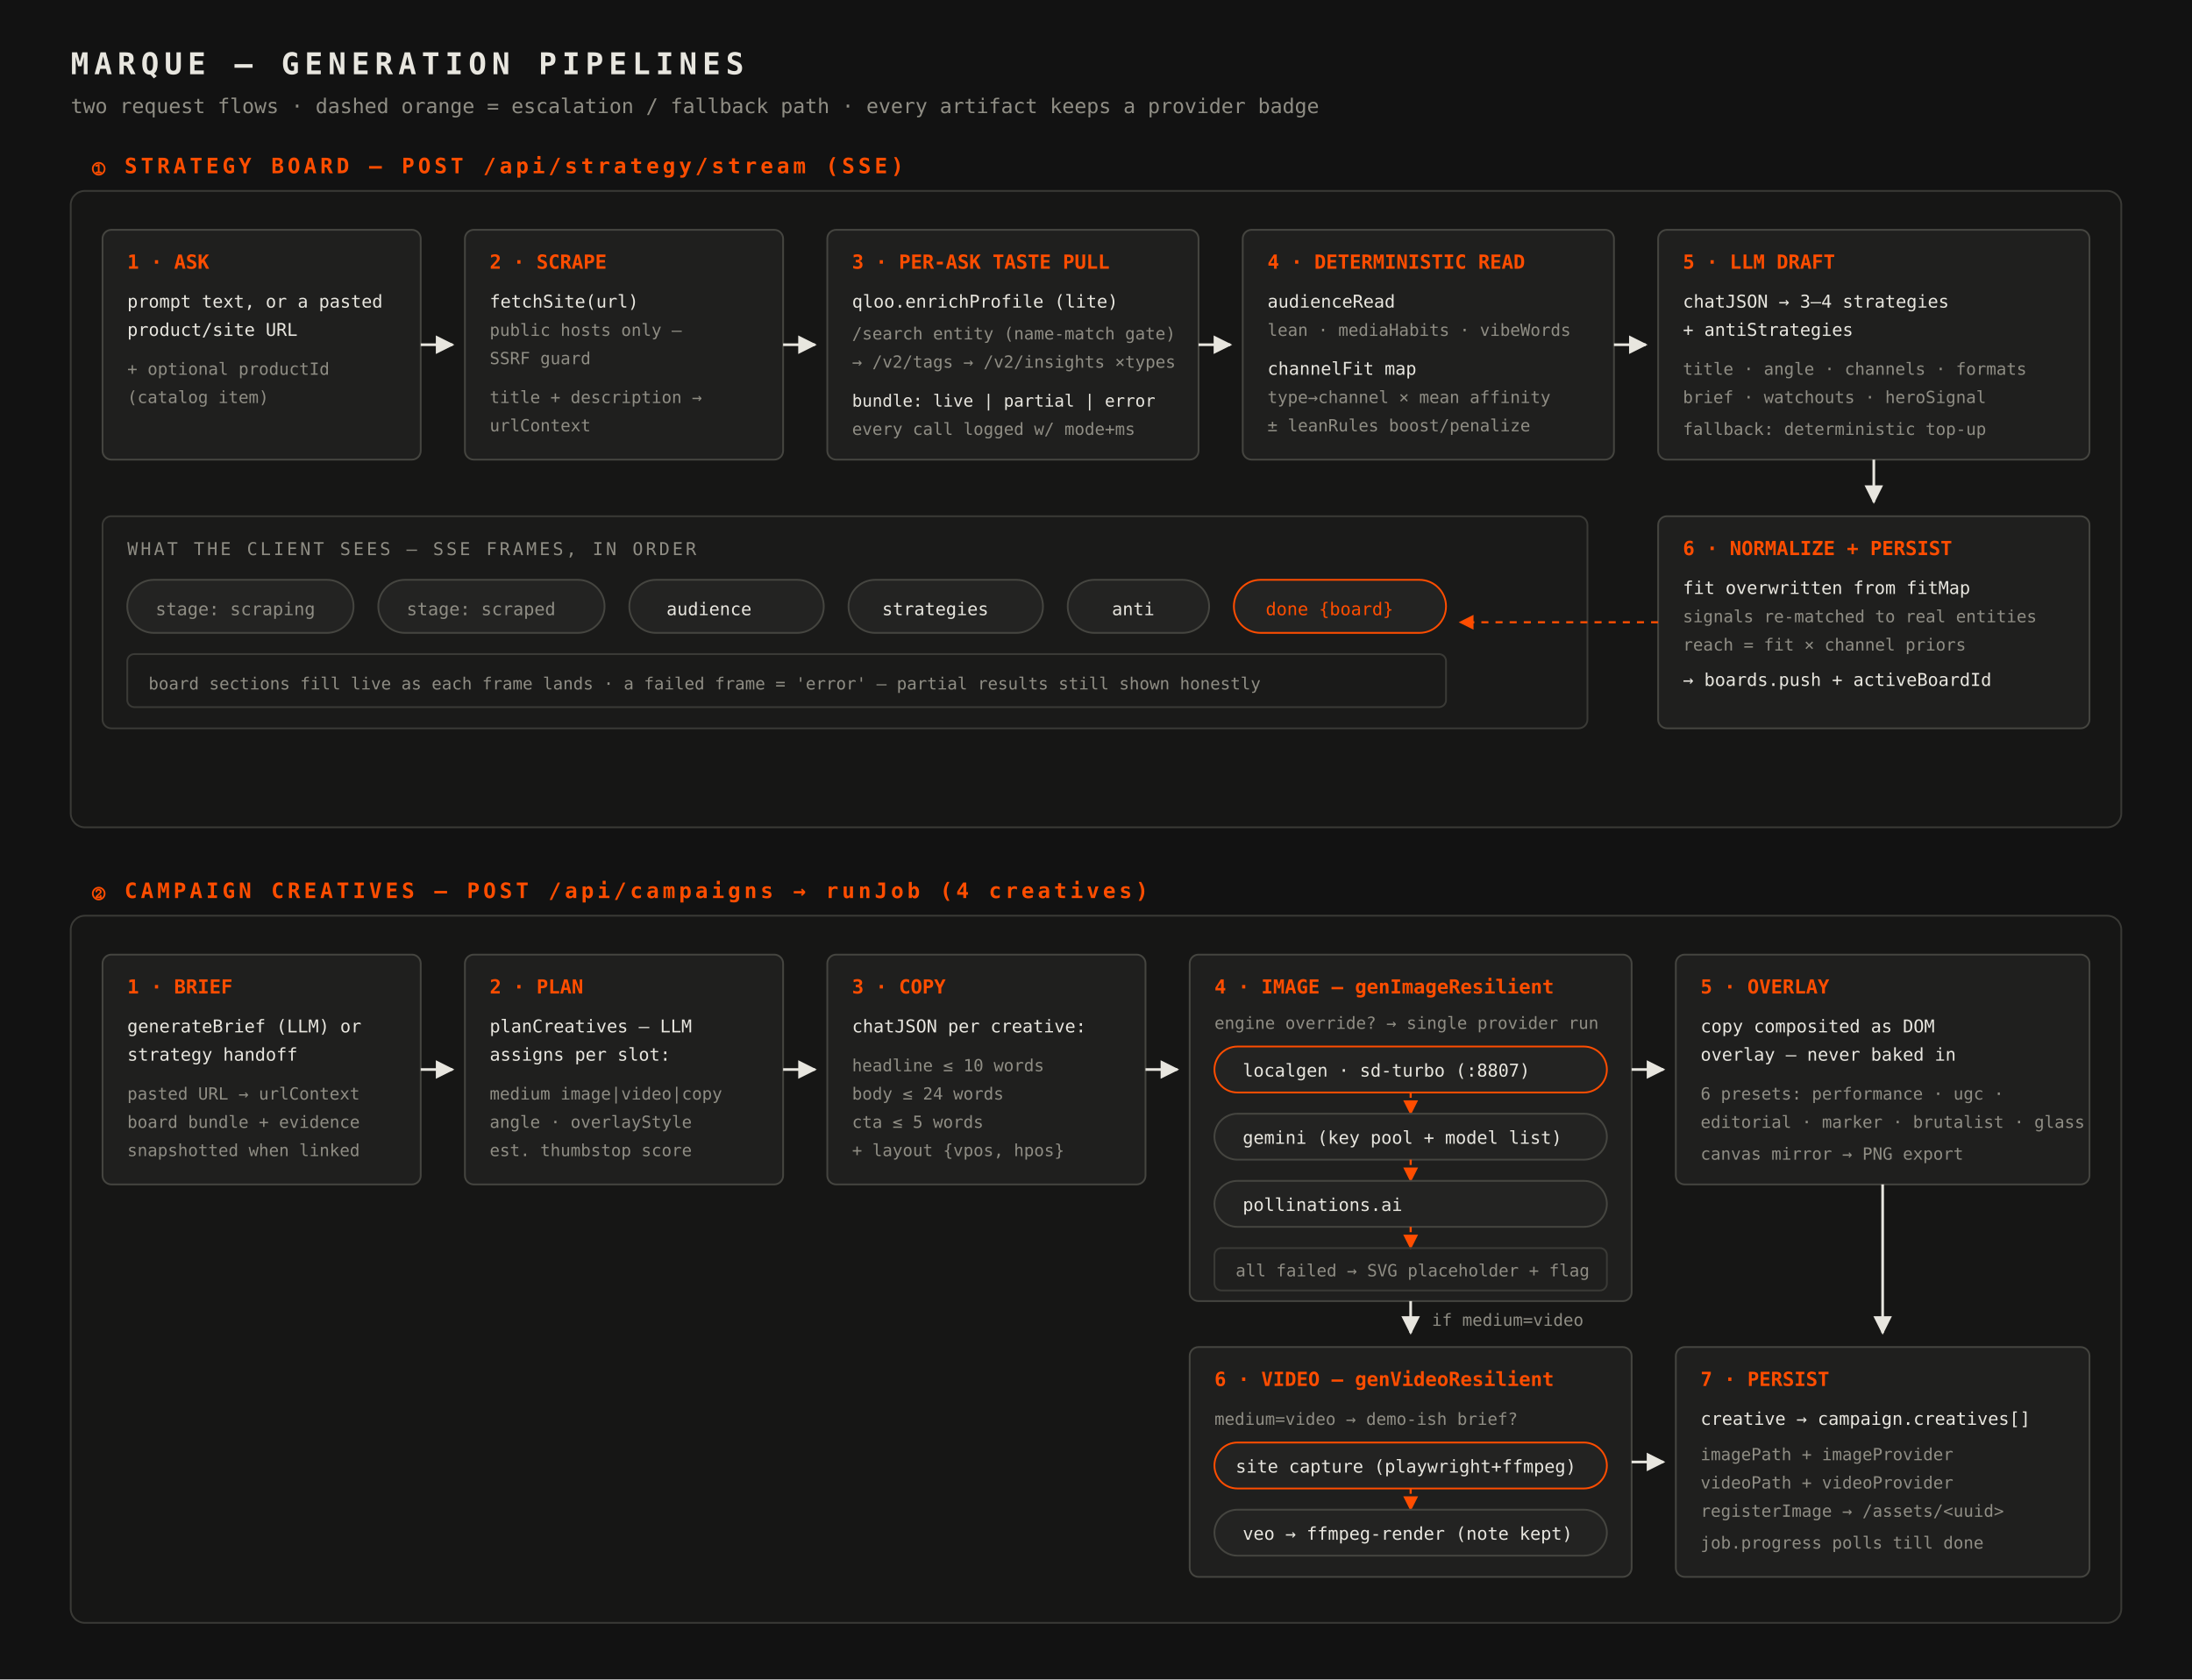
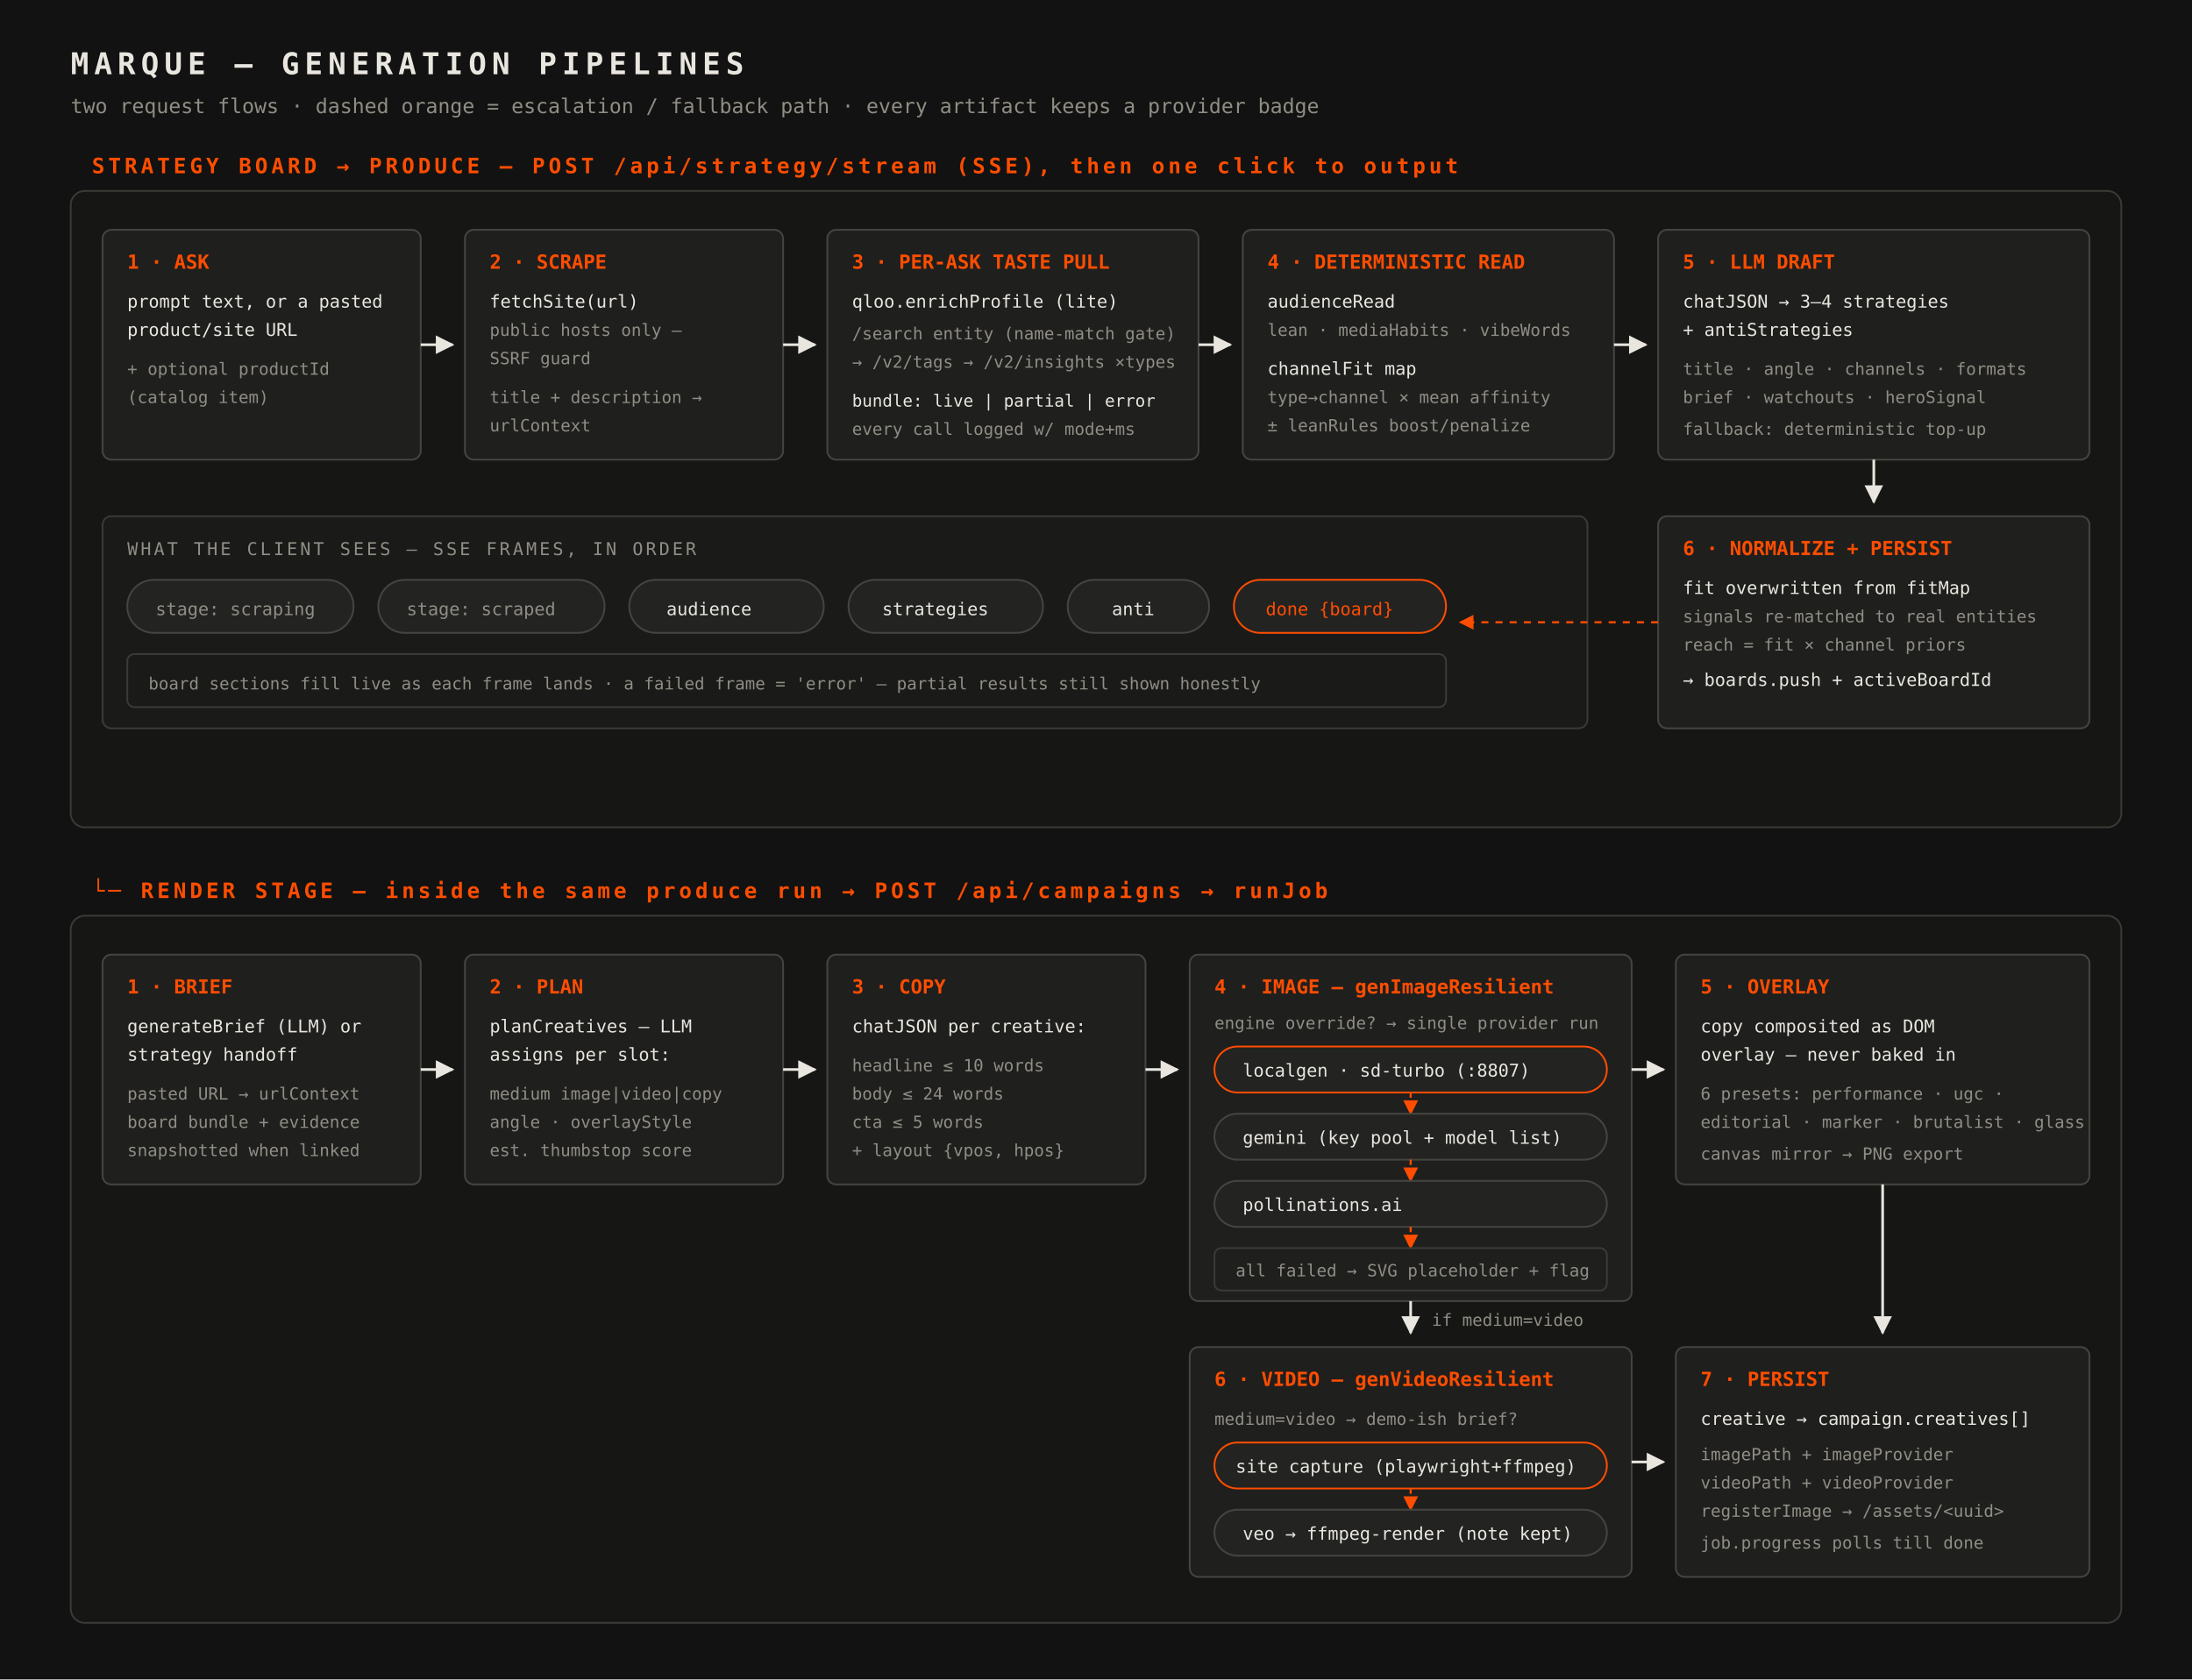
<svg xmlns="http://www.w3.org/2000/svg" viewBox="0 0 1240 950" font-family="ui-monospace,'Cascadia Mono',Menlo,Consolas,monospace">
  <defs>
    <marker id="a1" viewBox="0 0 10 10" refX="9" refY="5" markerWidth="7" markerHeight="7" orient="auto-start-reverse">
      <path d="M0,0 L10,5 L0,10 z" fill="#e8e6df" />
    </marker>
    <marker id="a2" viewBox="0 0 10 10" refX="9" refY="5" markerWidth="7" markerHeight="7" orient="auto-start-reverse">
      <path d="M0,0 L10,5 L0,10 z" fill="#ff4d00" />
    </marker>
  </defs>
  <rect width="1240" height="950" fill="#121212" />
  <text x="40" y="42" fill="#e8e6df" font-size="17" font-weight="700" letter-spacing="3">MARQUE — GENERATION PIPELINES</text>
  <text x="40" y="64" fill="#8f8d84" font-size="11.5">two request flows · dashed orange = escalation / fallback path · every artifact keeps a provider badge</text>
-   <text x="52" y="98" fill="#ff4d00" font-size="12" font-weight="700" letter-spacing="2">① STRATEGY BOARD — POST /api/strategy/stream (SSE)</text>
+   <text x="52" y="98" fill="#ff4d00" font-size="12" font-weight="700" letter-spacing="2">STRATEGY BOARD → PRODUCE — POST /api/strategy/stream (SSE), then one click to output</text>
  <rect x="40" y="108" width="1160" height="360" rx="8" fill="#161615" stroke="#3a3a36" />
  <g>
    <rect x="58" y="130" width="180" height="130" rx="5" fill="#1f1f1e" stroke="#454540" />
    <text x="72" y="152" fill="#ff4d00" font-size="11" font-weight="700">1 · ASK</text>
    <text x="72" y="174" fill="#e8e6df" font-size="10">prompt text, or a pasted</text>
    <text x="72" y="190" fill="#e8e6df" font-size="10">product/site URL</text>
    <text x="72" y="212" fill="#8f8d84" font-size="9.5">+ optional productId</text>
    <text x="72" y="228" fill="#8f8d84" font-size="9.5">(catalog item)</text>
    <rect x="263" y="130" width="180" height="130" rx="5" fill="#1f1f1e" stroke="#454540" />
    <text x="277" y="152" fill="#ff4d00" font-size="11" font-weight="700">2 · SCRAPE</text>
    <text x="277" y="174" fill="#e8e6df" font-size="10">fetchSite(url)</text>
    <text x="277" y="190" fill="#8f8d84" font-size="9.5">public hosts only —</text>
    <text x="277" y="206" fill="#8f8d84" font-size="9.5">SSRF guard</text>
    <text x="277" y="228" fill="#8f8d84" font-size="9.5">title + description →</text>
    <text x="277" y="244" fill="#8f8d84" font-size="9.5">urlContext</text>
    <rect x="468" y="130" width="210" height="130" rx="5" fill="#1f1f1e" stroke="#454540" />
    <text x="482" y="152" fill="#ff4d00" font-size="11" font-weight="700">3 · PER-ASK TASTE PULL</text>
    <text x="482" y="174" fill="#e8e6df" font-size="10">qloo.enrichProfile (lite)</text>
    <text x="482" y="192" fill="#8f8d84" font-size="9.5">/search entity (name-match gate)</text>
    <text x="482" y="208" fill="#8f8d84" font-size="9.5">→ /v2/tags → /v2/insights ×types</text>
    <text x="482" y="230" fill="#e8e6df" font-size="9.5">bundle: live | partial | error</text>
    <text x="482" y="246" fill="#8f8d84" font-size="9.5">every call logged w/ mode+ms</text>
    <rect x="703" y="130" width="210" height="130" rx="5" fill="#1f1f1e" stroke="#454540" />
    <text x="717" y="152" fill="#ff4d00" font-size="11" font-weight="700">4 · DETERMINISTIC READ</text>
    <text x="717" y="174" fill="#e8e6df" font-size="10">audienceRead</text>
    <text x="717" y="190" fill="#8f8d84" font-size="9.5">lean · mediaHabits · vibeWords</text>
    <text x="717" y="212" fill="#e8e6df" font-size="10">channelFit map</text>
    <text x="717" y="228" fill="#8f8d84" font-size="9.5">type→channel × mean affinity</text>
    <text x="717" y="244" fill="#8f8d84" font-size="9.5">± leanRules boost/penalize</text>
    <rect x="938" y="130" width="244" height="130" rx="5" fill="#1f1f1e" stroke="#454540" />
    <text x="952" y="152" fill="#ff4d00" font-size="11" font-weight="700">5 · LLM DRAFT</text>
    <text x="952" y="174" fill="#e8e6df" font-size="10">chatJSON → 3–4 strategies</text>
    <text x="952" y="190" fill="#e8e6df" font-size="10">+ antiStrategies</text>
    <text x="952" y="212" fill="#8f8d84" font-size="9.5">title · angle · channels · formats</text>
    <text x="952" y="228" fill="#8f8d84" font-size="9.5">brief · watchouts · heroSignal</text>
    <text x="952" y="246" fill="#8f8d84" font-size="9.5">fallback: deterministic top-up</text>
  </g>
  <line x1="238" y1="195" x2="256" y2="195" stroke="#e8e6df" stroke-width="1.5" marker-end="url(#a1)" />
  <line x1="443" y1="195" x2="461" y2="195" stroke="#e8e6df" stroke-width="1.5" marker-end="url(#a1)" />
  <line x1="678" y1="195" x2="696" y2="195" stroke="#e8e6df" stroke-width="1.5" marker-end="url(#a1)" />
  <line x1="913" y1="195" x2="931" y2="195" stroke="#e8e6df" stroke-width="1.5" marker-end="url(#a1)" />
  <rect x="938" y="292" width="244" height="120" rx="5" fill="#1f1f1e" stroke="#454540" />
  <text x="952" y="314" fill="#ff4d00" font-size="11" font-weight="700">6 · NORMALIZE + PERSIST</text>
  <text x="952" y="336" fill="#e8e6df" font-size="10">fit overwritten from fitMap</text>
  <text x="952" y="352" fill="#8f8d84" font-size="9.5">signals re-matched to real entities</text>
  <text x="952" y="368" fill="#8f8d84" font-size="9.5">reach = fit × channel priors</text>
  <text x="952" y="388" fill="#e8e6df" font-size="10">→ boards.push + activeBoardId</text>
  <line x1="1060" y1="260" x2="1060" y2="284" stroke="#e8e6df" stroke-width="1.5" marker-end="url(#a1)" />
  <rect x="58" y="292" width="840" height="120" rx="5" fill="#1a1a19" stroke="#3a3a36" />
  <text x="72" y="314" fill="#8f8d84" font-size="10" letter-spacing="1.5">WHAT THE CLIENT SEES — SSE FRAMES, IN ORDER</text>
  <g font-size="10">
    <rect x="72" y="328" width="128" height="30" rx="15" fill="#232322" stroke="#454540" />
    <text x="88" y="348" fill="#8f8d84">stage: scraping</text>
    <rect x="214" y="328" width="128" height="30" rx="15" fill="#232322" stroke="#454540" />
    <text x="230" y="348" fill="#8f8d84">stage: scraped</text>
    <rect x="356" y="328" width="110" height="30" rx="15" fill="#232322" stroke="#454540" />
    <text x="377" y="348" fill="#e8e6df">audience</text>
    <rect x="480" y="328" width="110" height="30" rx="15" fill="#232322" stroke="#454540" />
    <text x="499" y="348" fill="#e8e6df">strategies</text>
    <rect x="604" y="328" width="80" height="30" rx="15" fill="#232322" stroke="#454540" />
    <text x="629" y="348" fill="#e8e6df">anti</text>
    <rect x="698" y="328" width="120" height="30" rx="15" fill="#232322" stroke="#ff4d00" />
    <text x="716" y="348" fill="#ff4d00">done {board}</text>
    <rect x="72" y="370" width="746" height="30" rx="4" fill="none" stroke="#3a3a36" />
    <text x="84" y="390" fill="#8f8d84" font-size="9.5">board sections fill live as each frame lands · a failed frame = 'error' — partial results still shown honestly</text>
  </g>
  <line x1="938" y1="352" x2="826" y2="352" stroke="#ff4d00" stroke-width="1.2" stroke-dasharray="4 4" marker-end="url(#a2)" />
-   <text x="52" y="508" fill="#ff4d00" font-size="12" font-weight="700" letter-spacing="2">② CAMPAIGN CREATIVES — POST /api/campaigns → runJob (4 creatives)</text>
+   <text x="52" y="508" fill="#ff4d00" font-size="12" font-weight="700" letter-spacing="2">└─ RENDER STAGE — inside the same produce run → POST /api/campaigns → runJob</text>
  <rect x="40" y="518" width="1160" height="400" rx="8" fill="#161615" stroke="#3a3a36" />
  <rect x="58" y="540" width="180" height="130" rx="5" fill="#1f1f1e" stroke="#454540" />
  <text x="72" y="562" fill="#ff4d00" font-size="11" font-weight="700">1 · BRIEF</text>
  <text x="72" y="584" fill="#e8e6df" font-size="10">generateBrief (LLM) or</text>
  <text x="72" y="600" fill="#e8e6df" font-size="10">strategy handoff</text>
  <text x="72" y="622" fill="#8f8d84" font-size="9.5">pasted URL → urlContext</text>
  <text x="72" y="638" fill="#8f8d84" font-size="9.5">board bundle + evidence</text>
  <text x="72" y="654" fill="#8f8d84" font-size="9.5">snapshotted when linked</text>
  <rect x="263" y="540" width="180" height="130" rx="5" fill="#1f1f1e" stroke="#454540" />
  <text x="277" y="562" fill="#ff4d00" font-size="11" font-weight="700">2 · PLAN</text>
  <text x="277" y="584" fill="#e8e6df" font-size="10">planCreatives — LLM</text>
  <text x="277" y="600" fill="#e8e6df" font-size="10">assigns per slot:</text>
  <text x="277" y="622" fill="#8f8d84" font-size="9.5">medium image|video|copy</text>
  <text x="277" y="638" fill="#8f8d84" font-size="9.5">angle · overlayStyle</text>
  <text x="277" y="654" fill="#8f8d84" font-size="9.5">est. thumbstop score</text>
  <rect x="468" y="540" width="180" height="130" rx="5" fill="#1f1f1e" stroke="#454540" />
  <text x="482" y="562" fill="#ff4d00" font-size="11" font-weight="700">3 · COPY</text>
  <text x="482" y="584" fill="#e8e6df" font-size="10">chatJSON per creative:</text>
  <text x="482" y="606" fill="#8f8d84" font-size="9.5">headline ≤ 10 words</text>
  <text x="482" y="622" fill="#8f8d84" font-size="9.5">body ≤ 24 words</text>
  <text x="482" y="638" fill="#8f8d84" font-size="9.5">cta ≤ 5 words</text>
  <text x="482" y="654" fill="#8f8d84" font-size="9.5">+ layout {vpos, hpos}</text>
  <rect x="673" y="540" width="250" height="196" rx="5" fill="#1f1f1e" stroke="#454540" />
  <text x="687" y="562" fill="#ff4d00" font-size="11" font-weight="700">4 · IMAGE — genImageResilient</text>
  <text x="687" y="582" fill="#8f8d84" font-size="9.5">engine override? → single provider run</text>
  <rect x="687" y="592" width="222" height="26" rx="13" fill="#232322" stroke="#ff4d00" />
  <text x="703" y="609" fill="#e8e6df" font-size="10">localgen · sd-turbo (:8807)</text>
  <line x1="798" y1="618" x2="798" y2="630" stroke="#ff4d00" stroke-width="1.2" stroke-dasharray="3 3" marker-end="url(#a2)" />
  <rect x="687" y="630" width="222" height="26" rx="13" fill="#232322" stroke="#454540" />
  <text x="703" y="647" fill="#e8e6df" font-size="10">gemini (key pool + model list)</text>
  <line x1="798" y1="656" x2="798" y2="668" stroke="#ff4d00" stroke-width="1.2" stroke-dasharray="3 3" marker-end="url(#a2)" />
  <rect x="687" y="668" width="222" height="26" rx="13" fill="#232322" stroke="#454540" />
  <text x="703" y="685" fill="#e8e6df" font-size="10">pollinations.ai</text>
  <line x1="798" y1="694" x2="798" y2="706" stroke="#ff4d00" stroke-width="1.2" stroke-dasharray="3 3" marker-end="url(#a2)" />
  <rect x="687" y="706" width="222" height="24" rx="4" fill="none" stroke="#3a3a36" />
  <text x="699" y="722" fill="#8f8d84" font-size="9.5">all failed → SVG placeholder + flag</text>
  <rect x="948" y="540" width="234" height="130" rx="5" fill="#1f1f1e" stroke="#454540" />
  <text x="962" y="562" fill="#ff4d00" font-size="11" font-weight="700">5 · OVERLAY</text>
  <text x="962" y="584" fill="#e8e6df" font-size="10">copy composited as DOM</text>
  <text x="962" y="600" fill="#e8e6df" font-size="10">overlay — never baked in</text>
  <text x="962" y="622" fill="#8f8d84" font-size="9.5">6 presets: performance · ugc ·</text>
  <text x="962" y="638" fill="#8f8d84" font-size="9.5">editorial · marker · brutalist · glass</text>
  <text x="962" y="656" fill="#8f8d84" font-size="9.5">canvas mirror → PNG export</text>
  <rect x="673" y="762" width="250" height="130" rx="5" fill="#1f1f1e" stroke="#454540" />
  <text x="687" y="784" fill="#ff4d00" font-size="11" font-weight="700">6 · VIDEO — genVideoResilient</text>
  <text x="687" y="806" fill="#8f8d84" font-size="9.5">medium=video → demo-ish brief?</text>
  <rect x="687" y="816" width="222" height="26" rx="13" fill="#232322" stroke="#ff4d00" />
  <text x="699" y="833" fill="#e8e6df" font-size="10">site capture (playwright+ffmpeg)</text>
  <line x1="798" y1="842" x2="798" y2="854" stroke="#ff4d00" stroke-width="1.2" stroke-dasharray="3 3" marker-end="url(#a2)" />
  <rect x="687" y="854" width="222" height="26" rx="13" fill="#232322" stroke="#454540" />
  <text x="703" y="871" fill="#e8e6df" font-size="10">veo → ffmpeg-render (note kept)</text>
  <rect x="948" y="762" width="234" height="130" rx="5" fill="#1f1f1e" stroke="#454540" />
  <text x="962" y="784" fill="#ff4d00" font-size="11" font-weight="700">7 · PERSIST</text>
  <text x="962" y="806" fill="#e8e6df" font-size="10">creative → campaign.creatives[]</text>
  <text x="962" y="826" fill="#8f8d84" font-size="9.5">imagePath + imageProvider</text>
  <text x="962" y="842" fill="#8f8d84" font-size="9.5">videoPath + videoProvider</text>
  <text x="962" y="858" fill="#8f8d84" font-size="9.5">registerImage → /assets/&lt;uuid&gt;</text>
  <text x="962" y="876" fill="#8f8d84" font-size="9.5">job.progress polls till done</text>
  <line x1="238" y1="605" x2="256" y2="605" stroke="#e8e6df" stroke-width="1.5" marker-end="url(#a1)" />
  <line x1="443" y1="605" x2="461" y2="605" stroke="#e8e6df" stroke-width="1.5" marker-end="url(#a1)" />
  <line x1="648" y1="605" x2="666" y2="605" stroke="#e8e6df" stroke-width="1.5" marker-end="url(#a1)" />
  <line x1="923" y1="605" x2="941" y2="605" stroke="#e8e6df" stroke-width="1.5" marker-end="url(#a1)" />
  <line x1="798" y1="736" x2="798" y2="754" stroke="#e8e6df" stroke-width="1.5" marker-end="url(#a1)" />
  <text x="810" y="750" fill="#8f8d84" font-size="9.5">if medium=video</text>
  <line x1="1065" y1="670" x2="1065" y2="754" stroke="#e8e6df" stroke-width="1.5" marker-end="url(#a1)" />
  <line x1="923" y1="827" x2="941" y2="827" stroke="#e8e6df" stroke-width="1.5" marker-end="url(#a1)" />
</svg>
